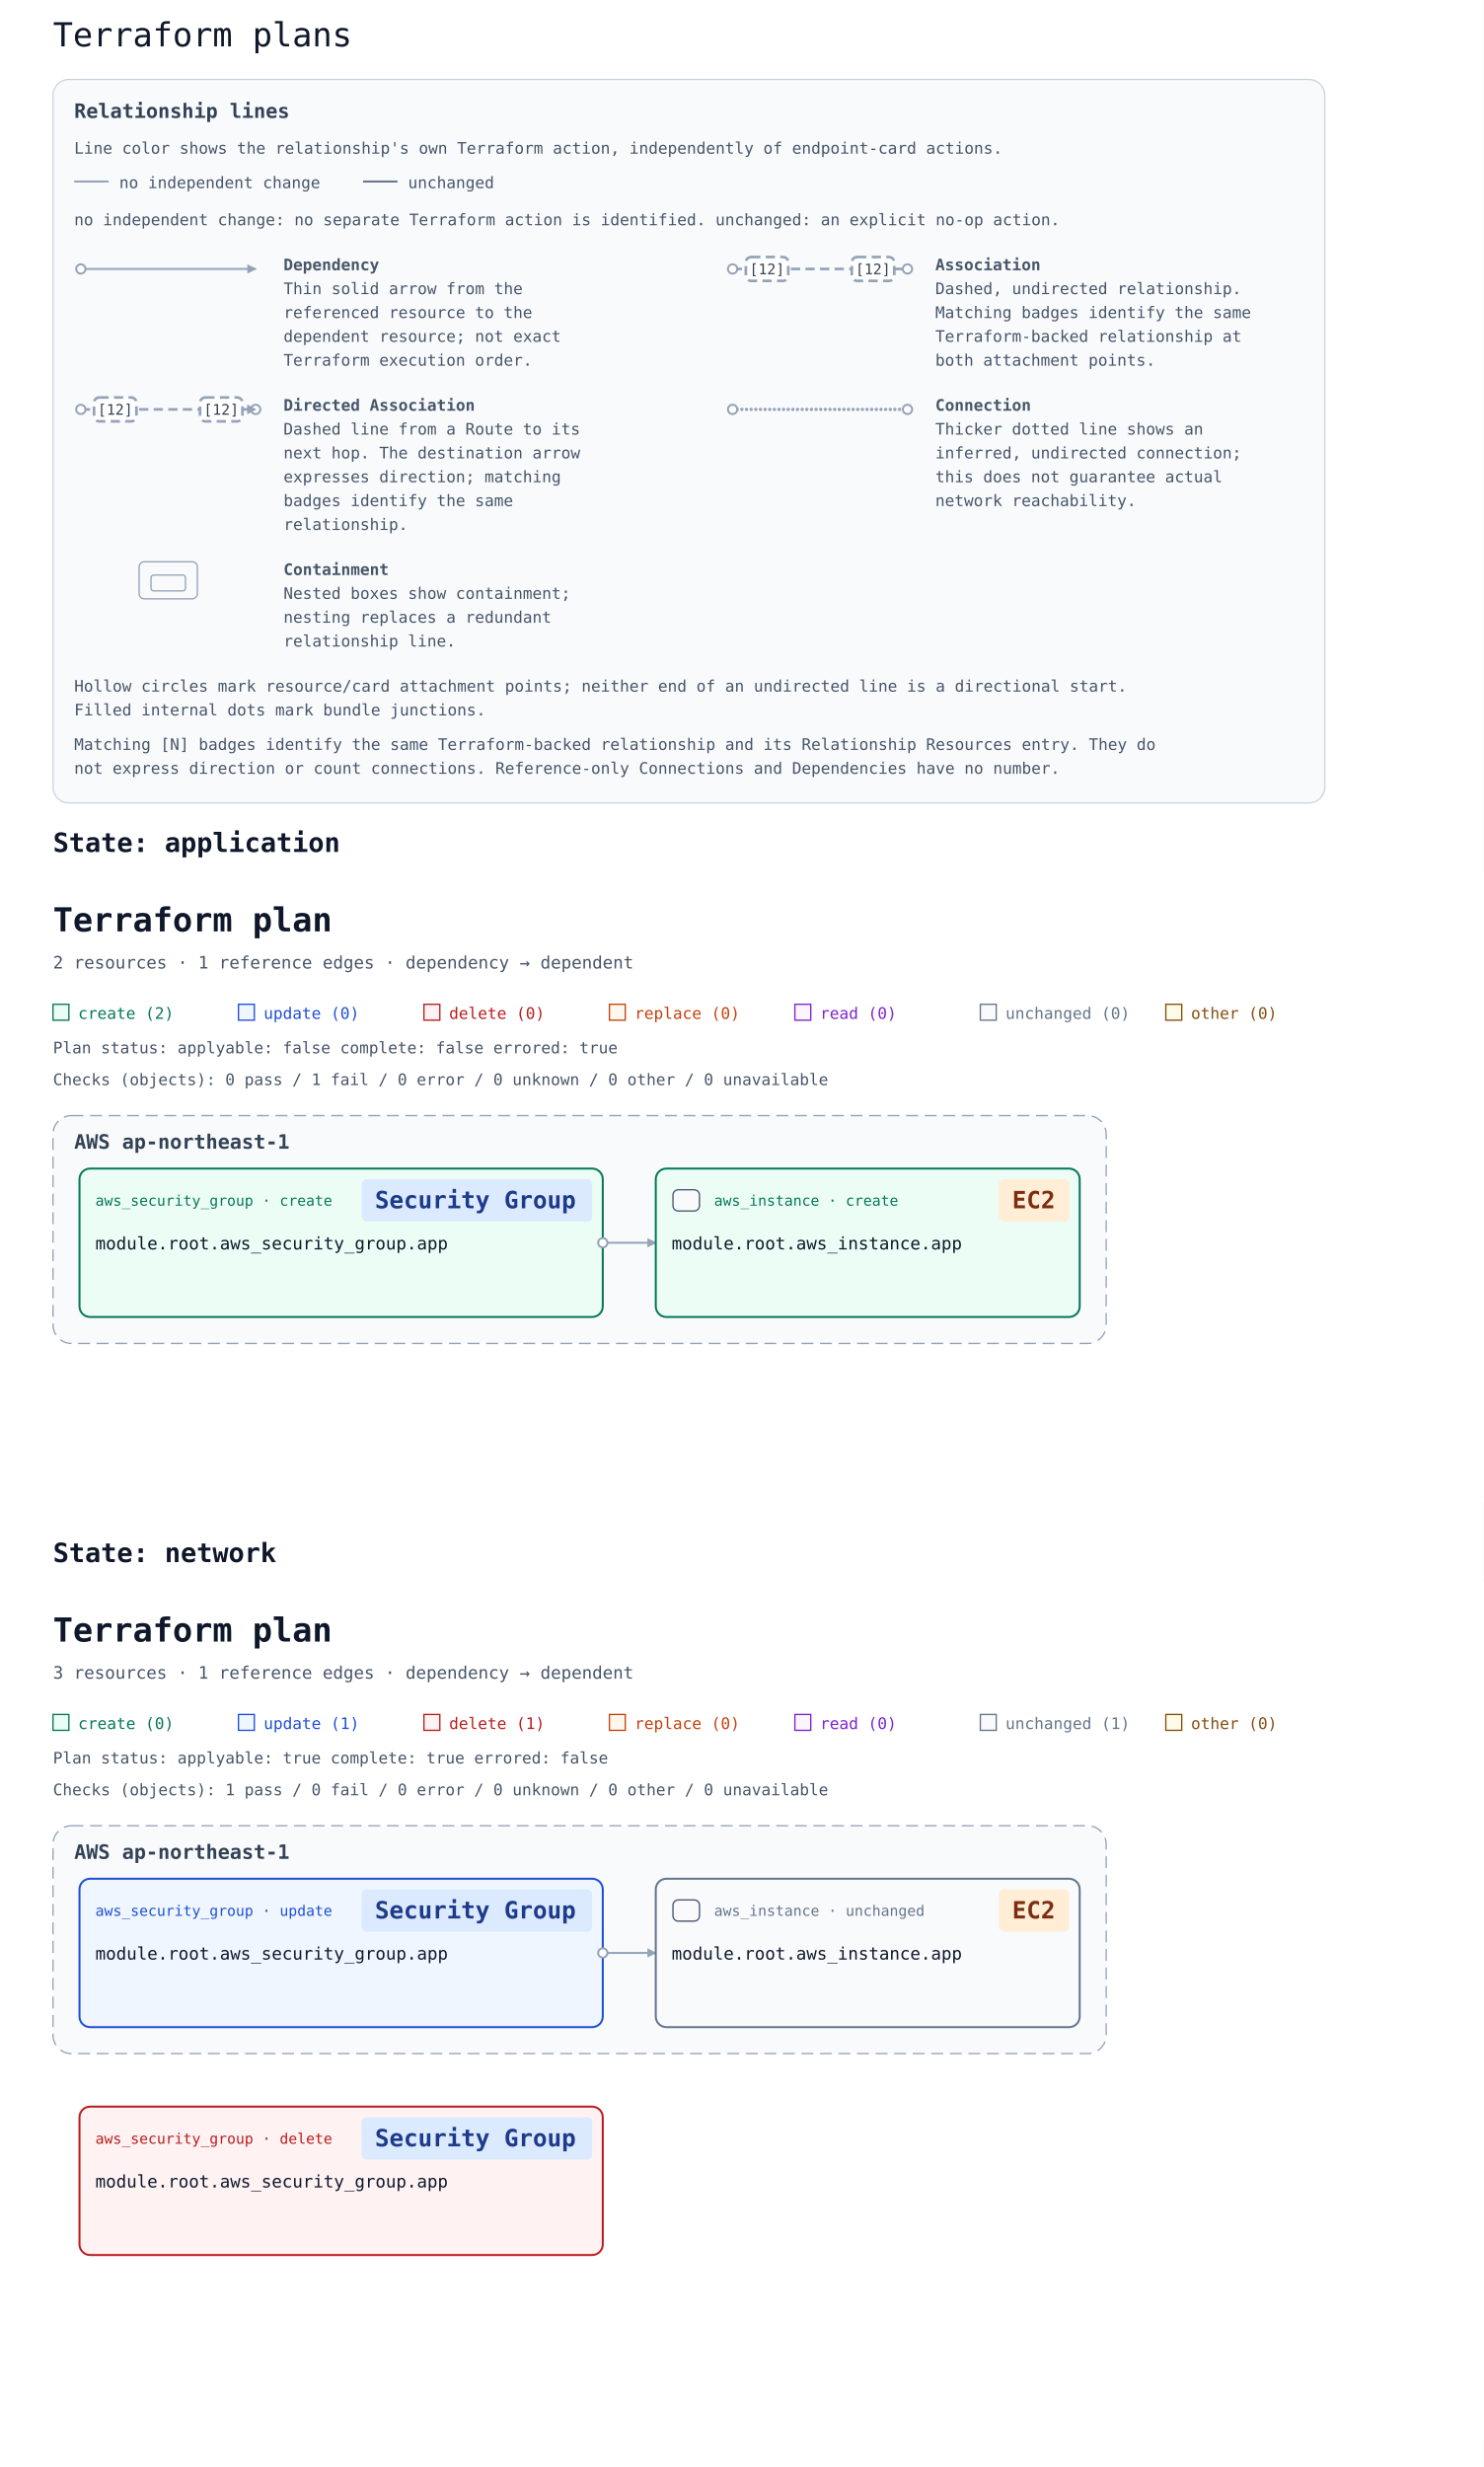
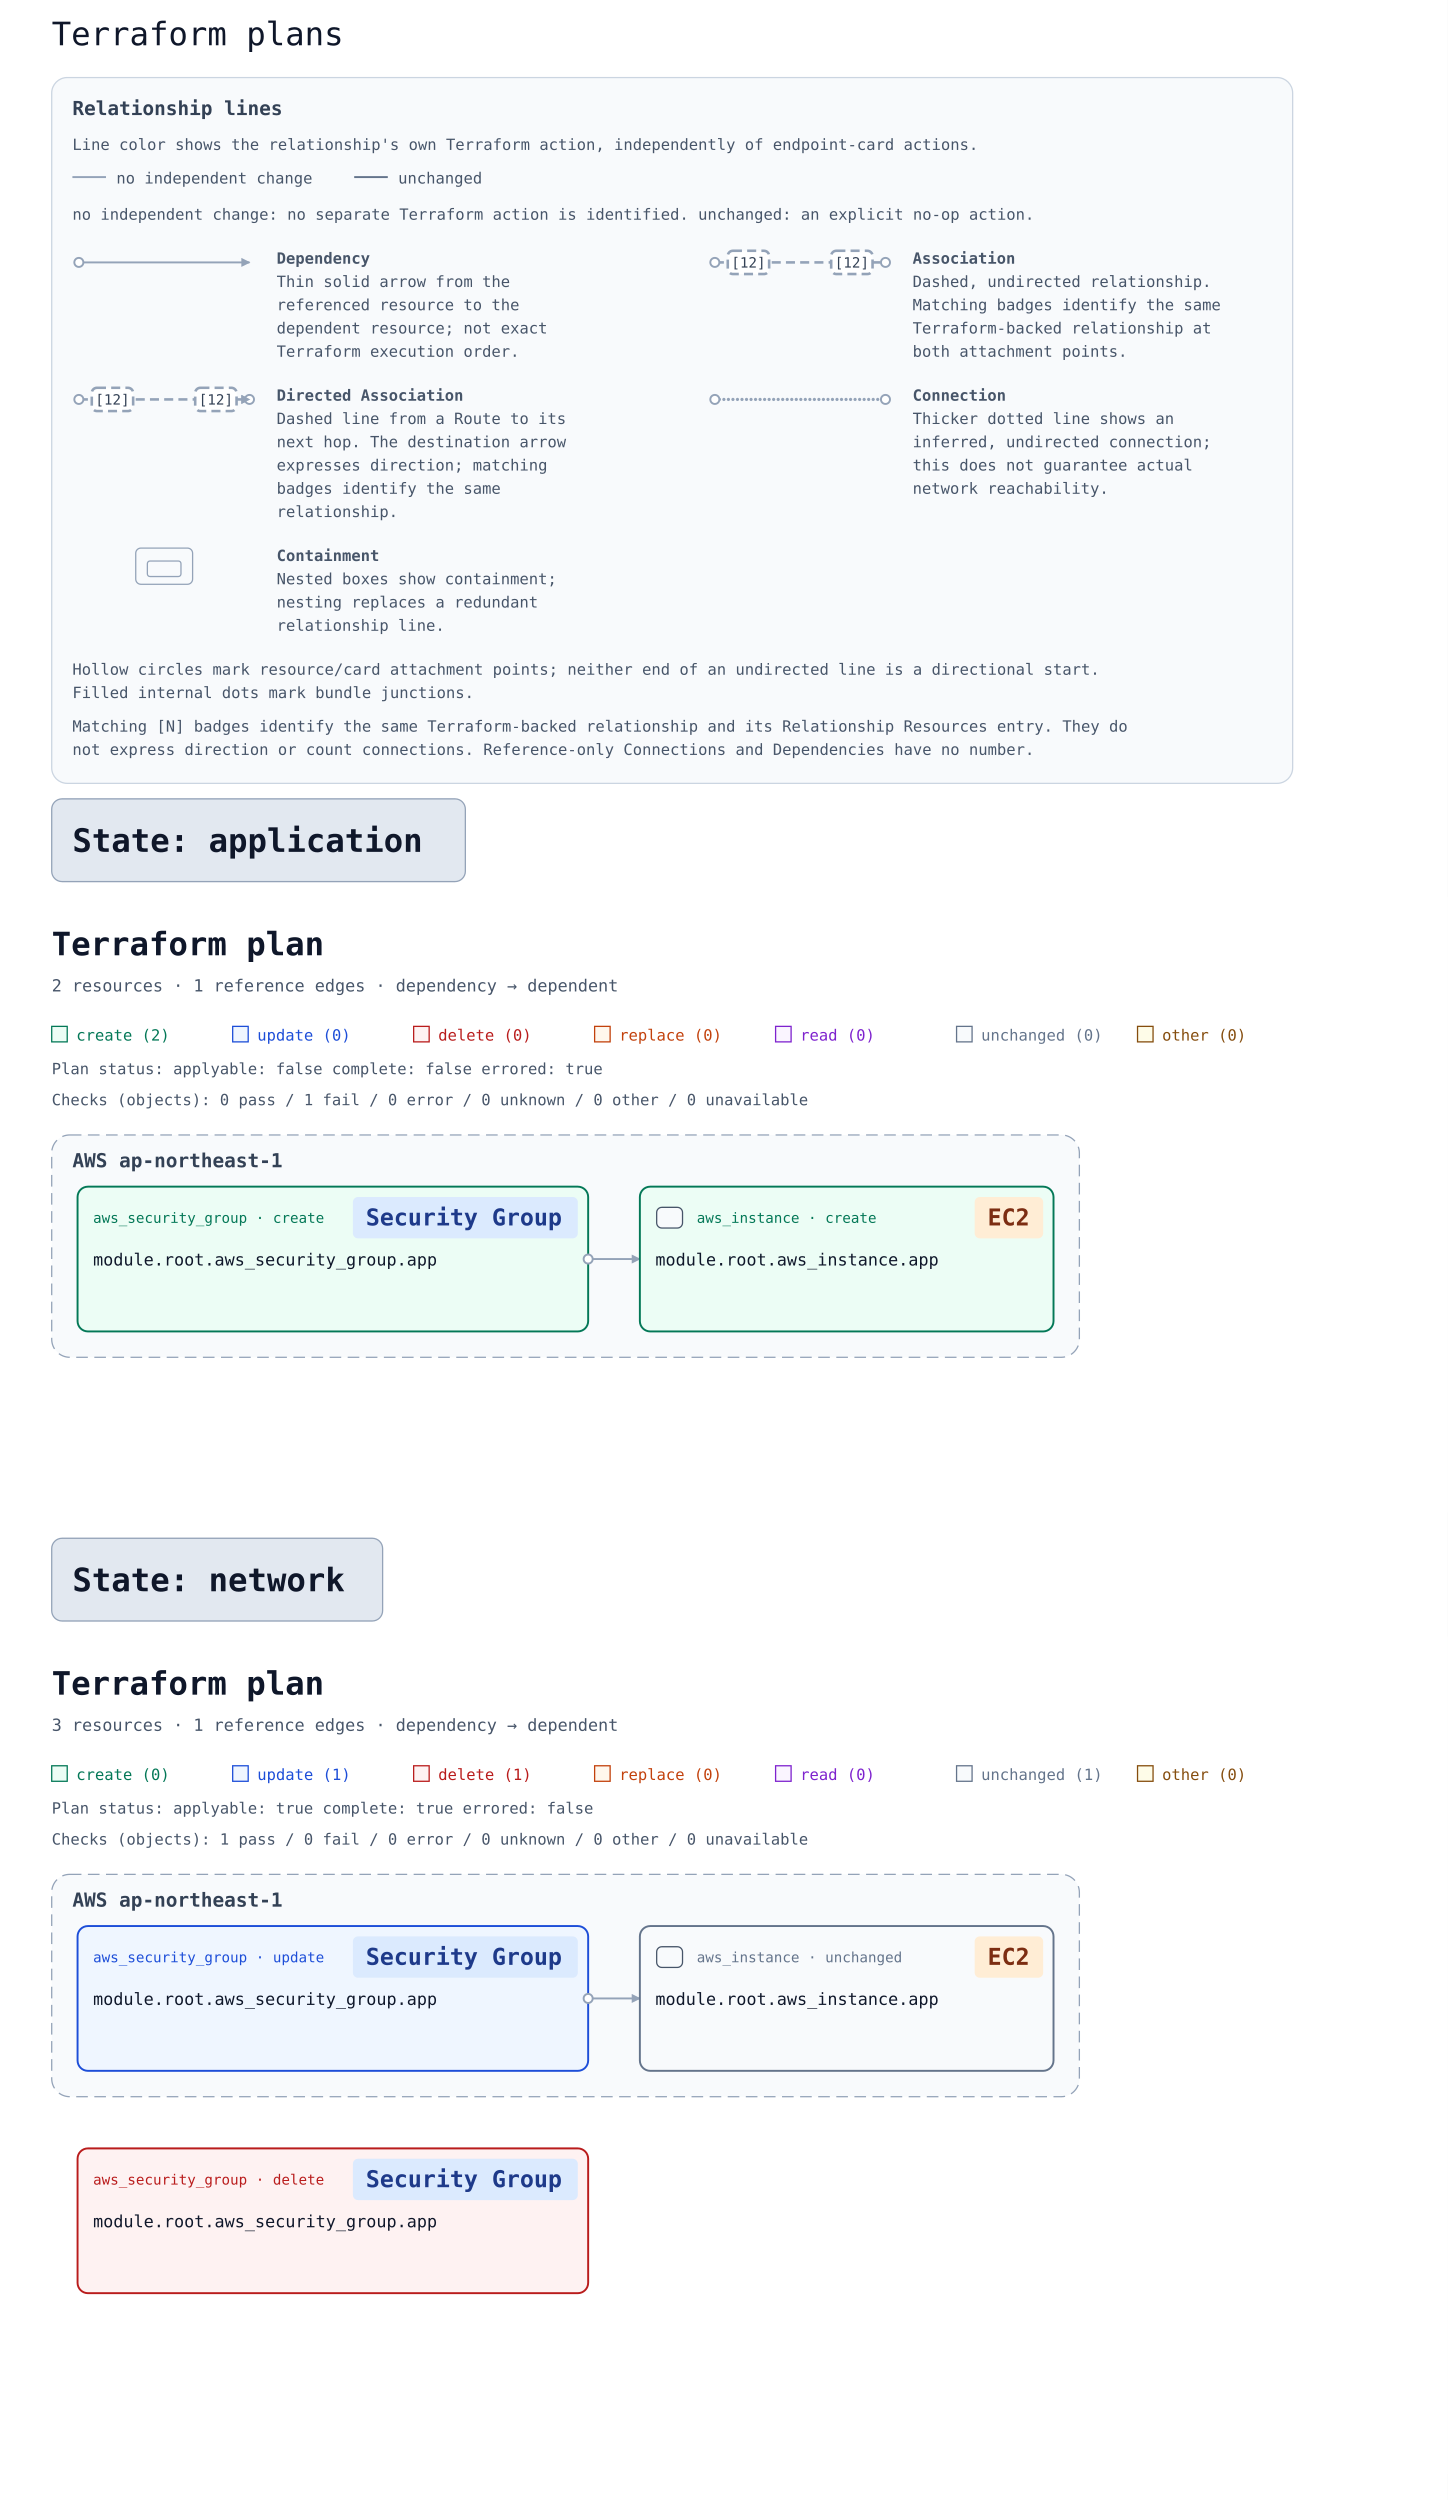
- <svg xmlns="http://www.w3.org/2000/svg" width="1120" height="1862" viewBox="0 0 1120 1862" font-family="ui-monospace, Consolas, monospace" role="img" aria-labelledby="multi-title multi-description">
+ <svg xmlns="http://www.w3.org/2000/svg" width="1120" height="1934" viewBox="0 0 1120 1934" font-family="ui-monospace, Consolas, monospace" role="img" aria-labelledby="multi-title multi-description">
  <rect width="100%" height="100%" fill="#ffffff" />
  <text x="40" y="35" font-family="ui-monospace, Consolas, monospace" font-size="25" fill="#0f172a">Terraform plans</text>
  <defs>
    <marker id="arrow" viewBox="0 0 10 10" refX="9" refY="5" markerWidth="7" markerHeight="7" markerUnits="userSpaceOnUse" orient="auto-start-reverse">
      <path d="M 0 0 L 10 5 L 0 10 z" fill="#94a3b8" />
    </marker>
  </defs>
  <g id="relationship-legend" font-size="12" fill="#475569" transform="translate(40 60)">
    <rect width="960" height="546" rx="12" fill="#f8fafc" stroke="#cbd5e1" />
    <text x="16" y="29" font-size="15" font-weight="700" fill="#334155">Relationship lines</text>
    <text x="16" y="56">Line color shows the relationship's own Terraform action, independently of endpoint-card actions.</text>
    <path data-legend-action="none" d="M 16 77 H 42" fill="none" stroke="#94a3b8" stroke-width="1.5" />
    <text x="50" y="82">no independent change</text>
    <path data-legend-action="unchanged" d="M 234 77 H 260" fill="none" stroke="#64748b" stroke-width="1.5" />
    <text x="268" y="82">unchanged</text>
    <text x="16" y="110">no independent change: no separate Terraform action is identified. unchanged: an explicit no-op action.</text>
    <g data-legend-entry="dependency" transform="translate(0 132)">
      <g data-legend-sample="dependency">
        <path data-legend-kind="dependency" data-directionality="directed" d="M 21 11 H 153" fill="none" stroke="#94a3b8" stroke-width="1.5" marker-end="url(#arrow)" />
        <circle data-legend-endpoint="source" cx="21" cy="11" r="3.5" fill="#ffffff" stroke="#94a3b8" stroke-width="1.5" />
      </g>
      <text x="174" y="12" font-weight="700">Dependency</text>
      <text x="174" y="30">Thin solid arrow from the</text>
      <text x="174" y="48">referenced resource to the</text>
      <text x="174" y="66">dependent resource; not exact</text>
      <text x="174" y="84">Terraform execution order.</text>
    </g>
    <g data-legend-entry="association" transform="translate(492 132)">
      <g data-legend-sample="association">
        <path data-legend-kind="association" data-directionality="undirected" d="M 21 11 H 153" fill="none" stroke="#94a3b8" stroke-width="2" stroke-dasharray="7 4" />
        <circle data-legend-endpoint="source" cx="21" cy="11" r="3.5" fill="#ffffff" stroke="#94a3b8" stroke-width="1.5" />
        <circle data-legend-endpoint="target" cx="153" cy="11" r="3.5" fill="#ffffff" stroke="#94a3b8" stroke-width="1.5" />
        <g data-legend-badge="source">
          <rect x="31" y="2" width="32" height="18" rx="4" fill="#ffffff" stroke="#94a3b8" stroke-width="2" stroke-dasharray="7 4" />
          <text x="47" y="15" text-anchor="middle" font-size="11" fill="#334155">[12]</text>
        </g>
        <g data-legend-badge="target">
          <rect x="111" y="2" width="32" height="18" rx="4" fill="#ffffff" stroke="#94a3b8" stroke-width="2" stroke-dasharray="7 4" />
          <text x="127" y="15" text-anchor="middle" font-size="11" fill="#334155">[12]</text>
        </g>
      </g>
      <text x="174" y="12" font-weight="700">Association</text>
      <text x="174" y="30">Dashed, undirected relationship.</text>
      <text x="174" y="48">Matching badges identify the same</text>
      <text x="174" y="66">Terraform-backed relationship at</text>
      <text x="174" y="84">both attachment points.</text>
    </g>
    <g data-legend-entry="directed-association" transform="translate(0 238)">
      <g data-legend-sample="directed-association">
        <path data-legend-kind="directed-association" data-directionality="directed" d="M 21 11 H 153" fill="none" stroke="#94a3b8" stroke-width="2" stroke-dasharray="7 4" marker-end="url(#arrow)" />
        <circle data-legend-endpoint="source" cx="21" cy="11" r="3.5" fill="#ffffff" stroke="#94a3b8" stroke-width="1.5" />
        <circle data-legend-endpoint="target" cx="153" cy="11" r="3.5" fill="#ffffff" stroke="#94a3b8" stroke-width="1.5" />
        <path data-legend-arrow="true" d="M 146.7 7.5 L 153.7 11 L 146.7 14.5 Z" fill="#94a3b8" />
        <g data-legend-badge="source">
          <rect x="31" y="2" width="32" height="18" rx="4" fill="#ffffff" stroke="#94a3b8" stroke-width="2" stroke-dasharray="7 4" />
          <text x="47" y="15" text-anchor="middle" font-size="11" fill="#334155">[12]</text>
        </g>
        <g data-legend-badge="target">
          <rect x="111" y="2" width="32" height="18" rx="4" fill="#ffffff" stroke="#94a3b8" stroke-width="2" stroke-dasharray="7 4" />
          <text x="127" y="15" text-anchor="middle" font-size="11" fill="#334155">[12]</text>
        </g>
      </g>
      <text x="174" y="12" font-weight="700">Directed Association</text>
      <text x="174" y="30">Dashed line from a Route to its</text>
      <text x="174" y="48">next hop. The destination arrow</text>
      <text x="174" y="66">expresses direction; matching</text>
      <text x="174" y="84">badges identify the same</text>
      <text x="174" y="102">relationship.</text>
    </g>
    <g data-legend-entry="connection" transform="translate(492 238)">
      <g data-legend-sample="connection">
        <path data-legend-kind="connection" data-directionality="undirected" d="M 21 11 H 153" fill="none" stroke="#94a3b8" stroke-width="2.5" stroke-dasharray="0 3.5" stroke-linecap="round" />
        <circle data-legend-endpoint="source" cx="21" cy="11" r="3.5" fill="#ffffff" stroke="#94a3b8" stroke-width="1.5" />
        <circle data-legend-endpoint="target" cx="153" cy="11" r="3.5" fill="#ffffff" stroke="#94a3b8" stroke-width="1.5" />
      </g>
      <text x="174" y="12" font-weight="700">Connection</text>
      <text x="174" y="30">Thicker dotted line shows an</text>
      <text x="174" y="48">inferred, undirected connection;</text>
      <text x="174" y="66">this does not guarantee actual</text>
      <text x="174" y="84">network reachability.</text>
    </g>
    <g data-legend-entry="containment" transform="translate(0 362)">
      <g data-legend-sample="containment">
        <g data-legend-kind="containment" fill="none" stroke="#94a3b8">
          <rect x="65" y="2" width="44" height="28" rx="4" />
          <rect x="74" y="12" width="26" height="12" rx="2" />
        </g>
      </g>
      <text x="174" y="12" font-weight="700">Containment</text>
      <text x="174" y="30">Nested boxes show containment;</text>
      <text x="174" y="48">nesting replaces a redundant</text>
      <text x="174" y="66">relationship line.</text>
    </g>
    <text x="16" y="462">Hollow circles mark resource/card attachment points; neither end of an undirected line is a directional start.</text>
    <text x="16" y="480">Filled internal dots mark bundle junctions.</text>
    <text x="16" y="506">Matching [N] badges identify the same Terraform-backed relationship and its Relationship Resources entry. They do</text>
    <text x="16" y="524">not express direction or count connections. Reference-only Connections and Dependencies have no number.</text>
  </g>
  <g id="state-6170706c69636174696f6e-state" data-state-id="application">
-     <text x="40" y="643" font-family="ui-monospace, Consolas, monospace" font-size="20" font-weight="700" fill="#0f172a">State: application</text>
-     <svg y="658" width="1120" height="476" viewBox="0 0 1120 476" role="img" aria-labelledby="state-6170706c69636174696f6e-title state-6170706c69636174696f6e-description">
+     <g data-state-heading="true" data-presentation-header="56 634 288 32">
+       <rect x="40" y="618" width="320" height="64" rx="8" fill="#e2e8f0" stroke="#94a3b8" />
+       <text x="56" y="659" font-family="ui-monospace, Consolas, monospace" font-size="25" font-weight="700" fill="#0f172a">State: application</text>
+     </g>
+     <svg y="694" width="1120" height="476" viewBox="0 0 1120 476" role="img" aria-labelledby="state-6170706c69636174696f6e-title state-6170706c69636174696f6e-description">
      <defs>
        <marker id="state-6170706c69636174696f6e-arrow" viewBox="0 0 10 10" refX="9" refY="5" markerWidth="7" markerHeight="7" markerUnits="userSpaceOnUse" orient="auto-start-reverse">
          <path d="M 0 0 L 10 5 L 0 10 z" fill="#94a3b8" />
        </marker>
      </defs>
      <rect width="100%" height="100%" fill="#ffffff" />
      <g font-family="ui-monospace, SFMono-Regular, Consolas, monospace">
        <text x="40" y="45" font-size="25" font-weight="700" fill="#0f172a">Terraform plan</text>
        <text x="40" y="73" font-size="13" fill="#475569">2 resources · 1 reference edges · dependency → dependent</text>
        <rect x="40" y="100" width="12" height="12" fill="#ecfdf5" stroke="#047857" />
        <text x="59" y="111" font-size="12" fill="#047857">create (2)</text>
        <rect x="180" y="100" width="12" height="12" fill="#eff6ff" stroke="#1d4ed8" />
        <text x="199" y="111" font-size="12" fill="#1d4ed8">update (0)</text>
        <rect x="320" y="100" width="12" height="12" fill="#fef2f2" stroke="#b91c1c" />
        <text x="339" y="111" font-size="12" fill="#b91c1c">delete (0)</text>
        <rect x="460" y="100" width="12" height="12" fill="#fff7ed" stroke="#c2410c" />
        <text x="479" y="111" font-size="12" fill="#c2410c">replace (0)</text>
        <rect x="600" y="100" width="12" height="12" fill="#faf5ff" stroke="#7e22ce" />
        <text x="619" y="111" font-size="12" fill="#7e22ce">read (0)</text>
        <rect x="740" y="100" width="12" height="12" fill="#f8fafc" stroke="#64748b" />
        <text x="759" y="111" font-size="12" fill="#64748b">unchanged (0)</text>
        <rect x="880" y="100" width="12" height="12" fill="#fefce8" stroke="#854d0e" />
        <text x="899" y="111" font-size="12" fill="#854d0e">other (0)</text>
        <g id="state-6170706c69636174696f6e-plan-status" data-plan-applyable="false" data-plan-complete="false" data-plan-errored="true">
          <text x="40" y="137" font-size="12" fill="#475569">Plan status: applyable: false complete: false errored: true</text>
        </g>
        <g id="state-6170706c69636174696f6e-plan-checks">
          <text x="40" y="161" font-size="12" fill="#475569">Checks (objects): 0 pass / 1 fail / 0 error / 0 unknown / 0 other / 0 unavailable</text>
        </g>
        <g transform="translate(0 24)">
          <g data-architecture="true" transform="translate(0 0)">
            <g data-deployment-scope="true" data-scope-provider="AWS" data-region="ap-northeast-1">
              <rect x="40" y="160" width="795" height="172" rx="14" fill="#f8fafc" stroke="#94a3b8" stroke-dasharray="9 5" />
              <text x="56" y="185" font-size="15" font-weight="700" fill="#334155">AWS ap-northeast-1</text>
            </g>
            <path d="M 455 256 L 495 256 " data-edge-kind="dependency" data-directionality="directed" data-source="state-6170706c69636174696f6e-resource-6177735f73656375726974795f67726f75702e617070-current" data-target="state-6170706c69636174696f6e-resource-6177735f696e7374616e63652e617070-current" fill="none" stroke="#94a3b8" stroke-width="1.5" stroke-linejoin="round" marker-end="url(#state-6170706c69636174696f6e-arrow)" />
            <g id="state-6170706c69636174696f6e-resource-6177735f696e7374616e63652e617070-current" data-architecture-id="terraform:6177735f696e7374616e63652e617070-current" data-qualified-address="module.root.aws_instance.app" data-terraform-address="aws_instance.app">
              <rect x="495" y="200" width="320" height="112" rx="8" fill="#ecfdf5" stroke="#047857" stroke-width="1.5" data-mode="managed" />
              <text data-resource-type-heading="true" x="539" y="228" font-size="11" fill="#047857" xml:space="preserve">aws_instance · create</text>
              <rect data-service-badge="true" data-presentation-padding="10 4" data-service-category="compute" data-service-full-name="Amazon EC2" data-display-name="EC2" x="754" y="208" width="53" height="32" rx="4" fill="#ffedd5" />
              <text data-service-name="true" x="764" y="230" font-size="18" font-weight="700" fill="#7c2d12" xml:space="preserve">EC2</text>
              <g data-role-shape="execution" transform="translate(507 215)" role="img" aria-label="Visual role: execution" pointer-events="none" fill="#f8fafc" stroke="#475569" stroke-width="1">
                <rect x="1" y="1" width="20" height="16" rx="4" />
              </g>
              <text x="507" y="261" font-size="13" fill="#0f172a" xml:space="preserve">module.root.aws_instance.app</text>
            </g>
            <g id="state-6170706c69636174696f6e-resource-6177735f73656375726974795f67726f75702e617070-current" data-architecture-id="terraform:6177735f73656375726974795f67726f75702e617070-current" data-qualified-address="module.root.aws_security_group.app" data-terraform-address="aws_security_group.app">
              <rect x="60" y="200" width="395" height="112" rx="8" fill="#ecfdf5" stroke="#047857" stroke-width="1.5" data-mode="managed" />
              <text data-resource-type-heading="true" x="72" y="228" font-size="11" fill="#047857" xml:space="preserve">aws_security_group · create</text>
              <rect data-service-badge="true" data-presentation-padding="10 4" data-service-category="network" data-service-full-name="Amazon VPC" data-display-name="Security Group" x="273" y="208" width="174" height="32" rx="4" fill="#dbeafe" />
              <text data-service-name="true" x="283" y="230" font-size="18" font-weight="700" fill="#1e3a8a" xml:space="preserve">Security Group</text>
              <text x="72" y="261" font-size="13" fill="#0f172a" xml:space="preserve">module.root.aws_security_group.app</text>
              <text x="72" y="300" font-size="10" fill="#64748b" data-role="policy" />
            </g>
            <g data-endpoints="true" data-source="state-6170706c69636174696f6e-resource-6177735f73656375726974795f67726f75702e617070-current" data-target="state-6170706c69636174696f6e-resource-6177735f696e7374616e63652e617070-current" aria-hidden="true">
              <circle data-endpoint="source" cx="455" cy="256" r="3.5" fill="#ffffff" stroke="#94a3b8" stroke-width="1.5" />
            </g>
          </g>
        </g>
      </g>
    </svg>
  </g>
  <g id="state-6e6574776f726b-state" data-state-id="network">
-     <text x="40" y="1179" font-family="ui-monospace, Consolas, monospace" font-size="20" font-weight="700" fill="#0f172a">State: network</text>
-     <svg y="1194" width="1120" height="648" viewBox="0 0 1120 648" role="img" aria-labelledby="state-6e6574776f726b-title state-6e6574776f726b-description">
+     <g data-state-heading="true" data-presentation-header="56 1206 224 32">
+       <rect x="40" y="1190" width="256" height="64" rx="8" fill="#e2e8f0" stroke="#94a3b8" />
+       <text x="56" y="1231" font-family="ui-monospace, Consolas, monospace" font-size="25" font-weight="700" fill="#0f172a">State: network</text>
+     </g>
+     <svg y="1266" width="1120" height="648" viewBox="0 0 1120 648" role="img" aria-labelledby="state-6e6574776f726b-title state-6e6574776f726b-description">
      <defs>
        <marker id="state-6e6574776f726b-arrow" viewBox="0 0 10 10" refX="9" refY="5" markerWidth="7" markerHeight="7" markerUnits="userSpaceOnUse" orient="auto-start-reverse">
          <path d="M 0 0 L 10 5 L 0 10 z" fill="#94a3b8" />
        </marker>
      </defs>
      <rect width="100%" height="100%" fill="#ffffff" />
      <g font-family="ui-monospace, SFMono-Regular, Consolas, monospace">
        <text x="40" y="45" font-size="25" font-weight="700" fill="#0f172a">Terraform plan</text>
        <text x="40" y="73" font-size="13" fill="#475569">3 resources · 1 reference edges · dependency → dependent</text>
        <rect x="40" y="100" width="12" height="12" fill="#ecfdf5" stroke="#047857" />
        <text x="59" y="111" font-size="12" fill="#047857">create (0)</text>
        <rect x="180" y="100" width="12" height="12" fill="#eff6ff" stroke="#1d4ed8" />
        <text x="199" y="111" font-size="12" fill="#1d4ed8">update (1)</text>
        <rect x="320" y="100" width="12" height="12" fill="#fef2f2" stroke="#b91c1c" />
        <text x="339" y="111" font-size="12" fill="#b91c1c">delete (1)</text>
        <rect x="460" y="100" width="12" height="12" fill="#fff7ed" stroke="#c2410c" />
        <text x="479" y="111" font-size="12" fill="#c2410c">replace (0)</text>
        <rect x="600" y="100" width="12" height="12" fill="#faf5ff" stroke="#7e22ce" />
        <text x="619" y="111" font-size="12" fill="#7e22ce">read (0)</text>
        <rect x="740" y="100" width="12" height="12" fill="#f8fafc" stroke="#64748b" />
        <text x="759" y="111" font-size="12" fill="#64748b">unchanged (1)</text>
        <rect x="880" y="100" width="12" height="12" fill="#fefce8" stroke="#854d0e" />
        <text x="899" y="111" font-size="12" fill="#854d0e">other (0)</text>
        <g id="state-6e6574776f726b-plan-status" data-plan-applyable="true" data-plan-complete="true" data-plan-errored="false">
          <text x="40" y="137" font-size="12" fill="#475569">Plan status: applyable: true complete: true errored: false</text>
        </g>
        <g id="state-6e6574776f726b-plan-checks">
          <text x="40" y="161" font-size="12" fill="#475569">Checks (objects): 1 pass / 0 fail / 0 error / 0 unknown / 0 other / 0 unavailable</text>
        </g>
        <g transform="translate(0 24)">
          <g data-architecture="true" transform="translate(0 0)">
            <g data-deployment-scope="true" data-scope-provider="AWS" data-region="ap-northeast-1">
              <rect x="40" y="160" width="795" height="172" rx="14" fill="#f8fafc" stroke="#94a3b8" stroke-dasharray="9 5" />
              <text x="56" y="185" font-size="15" font-weight="700" fill="#334155">AWS ap-northeast-1</text>
            </g>
            <path d="M 455 256 L 495 256 " data-edge-kind="dependency" data-directionality="directed" data-source="state-6e6574776f726b-resource-6177735f73656375726974795f67726f75702e617070-current" data-target="state-6e6574776f726b-resource-6177735f696e7374616e63652e617070-current" fill="none" stroke="#94a3b8" stroke-width="1.5" stroke-linejoin="round" marker-end="url(#state-6e6574776f726b-arrow)" />
            <g id="state-6e6574776f726b-resource-6177735f696e7374616e63652e617070-current" data-architecture-id="terraform:6177735f696e7374616e63652e617070-current" data-qualified-address="module.root.aws_instance.app" data-terraform-address="aws_instance.app">
              <rect x="495" y="200" width="320" height="112" rx="8" fill="#f8fafc" stroke="#64748b" stroke-width="1.5" data-mode="managed" />
              <text data-resource-type-heading="true" x="539" y="228" font-size="11" fill="#64748b" xml:space="preserve">aws_instance · unchanged</text>
              <rect data-service-badge="true" data-presentation-padding="10 4" data-service-category="compute" data-service-full-name="Amazon EC2" data-display-name="EC2" x="754" y="208" width="53" height="32" rx="4" fill="#ffedd5" />
              <text data-service-name="true" x="764" y="230" font-size="18" font-weight="700" fill="#7c2d12" xml:space="preserve">EC2</text>
              <g data-role-shape="execution" transform="translate(507 215)" role="img" aria-label="Visual role: execution" pointer-events="none" fill="#f8fafc" stroke="#475569" stroke-width="1">
                <rect x="1" y="1" width="20" height="16" rx="4" />
              </g>
              <text x="507" y="261" font-size="13" fill="#0f172a" xml:space="preserve">module.root.aws_instance.app</text>
            </g>
            <g id="state-6e6574776f726b-resource-6177735f73656375726974795f67726f75702e617070-current" data-architecture-id="terraform:6177735f73656375726974795f67726f75702e617070-current" data-qualified-address="module.root.aws_security_group.app" data-terraform-address="aws_security_group.app">
              <rect x="60" y="200" width="395" height="112" rx="8" fill="#eff6ff" stroke="#1d4ed8" stroke-width="1.5" data-mode="managed" />
              <text data-resource-type-heading="true" x="72" y="228" font-size="11" fill="#1d4ed8" xml:space="preserve">aws_security_group · update</text>
              <rect data-service-badge="true" data-presentation-padding="10 4" data-service-category="network" data-service-full-name="Amazon VPC" data-display-name="Security Group" x="273" y="208" width="174" height="32" rx="4" fill="#dbeafe" />
              <text data-service-name="true" x="283" y="230" font-size="18" font-weight="700" fill="#1e3a8a" xml:space="preserve">Security Group</text>
              <text x="72" y="261" font-size="13" fill="#0f172a" xml:space="preserve">module.root.aws_security_group.app</text>
              <text x="72" y="300" font-size="10" fill="#64748b" data-role="policy" />
            </g>
            <g id="state-6e6574776f726b-resource-6177735f73656375726974795f67726f75702e617070-deposed-6f6c64" data-architecture-id="terraform:6177735f73656375726974795f67726f75702e617070-deposed-6f6c64" data-qualified-address="module.root.aws_security_group.app" data-terraform-address="aws_security_group.app" data-deposed-key="old">
              <rect x="60" y="372" width="395" height="112" rx="8" fill="#fef2f2" stroke="#b91c1c" stroke-width="1.5" data-mode="managed" />
              <text data-resource-type-heading="true" x="72" y="400" font-size="11" fill="#b91c1c" xml:space="preserve">aws_security_group · delete</text>
              <rect data-service-badge="true" data-presentation-padding="10 4" data-service-category="network" data-service-full-name="Amazon VPC" data-display-name="Security Group" x="273" y="380" width="174" height="32" rx="4" fill="#dbeafe" />
              <text data-service-name="true" x="283" y="402" font-size="18" font-weight="700" fill="#1e3a8a" xml:space="preserve">Security Group</text>
              <text x="72" y="433" font-size="13" fill="#0f172a" xml:space="preserve">module.root.aws_security_group.app</text>
              <text x="72" y="472" font-size="10" fill="#64748b" data-role="policy" />
            </g>
            <g data-endpoints="true" data-source="state-6e6574776f726b-resource-6177735f73656375726974795f67726f75702e617070-current" data-target="state-6e6574776f726b-resource-6177735f696e7374616e63652e617070-current" aria-hidden="true">
              <circle data-endpoint="source" cx="455" cy="256" r="3.5" fill="#ffffff" stroke="#94a3b8" stroke-width="1.5" />
            </g>
          </g>
        </g>
      </g>
    </svg>
  </g>
</svg>
